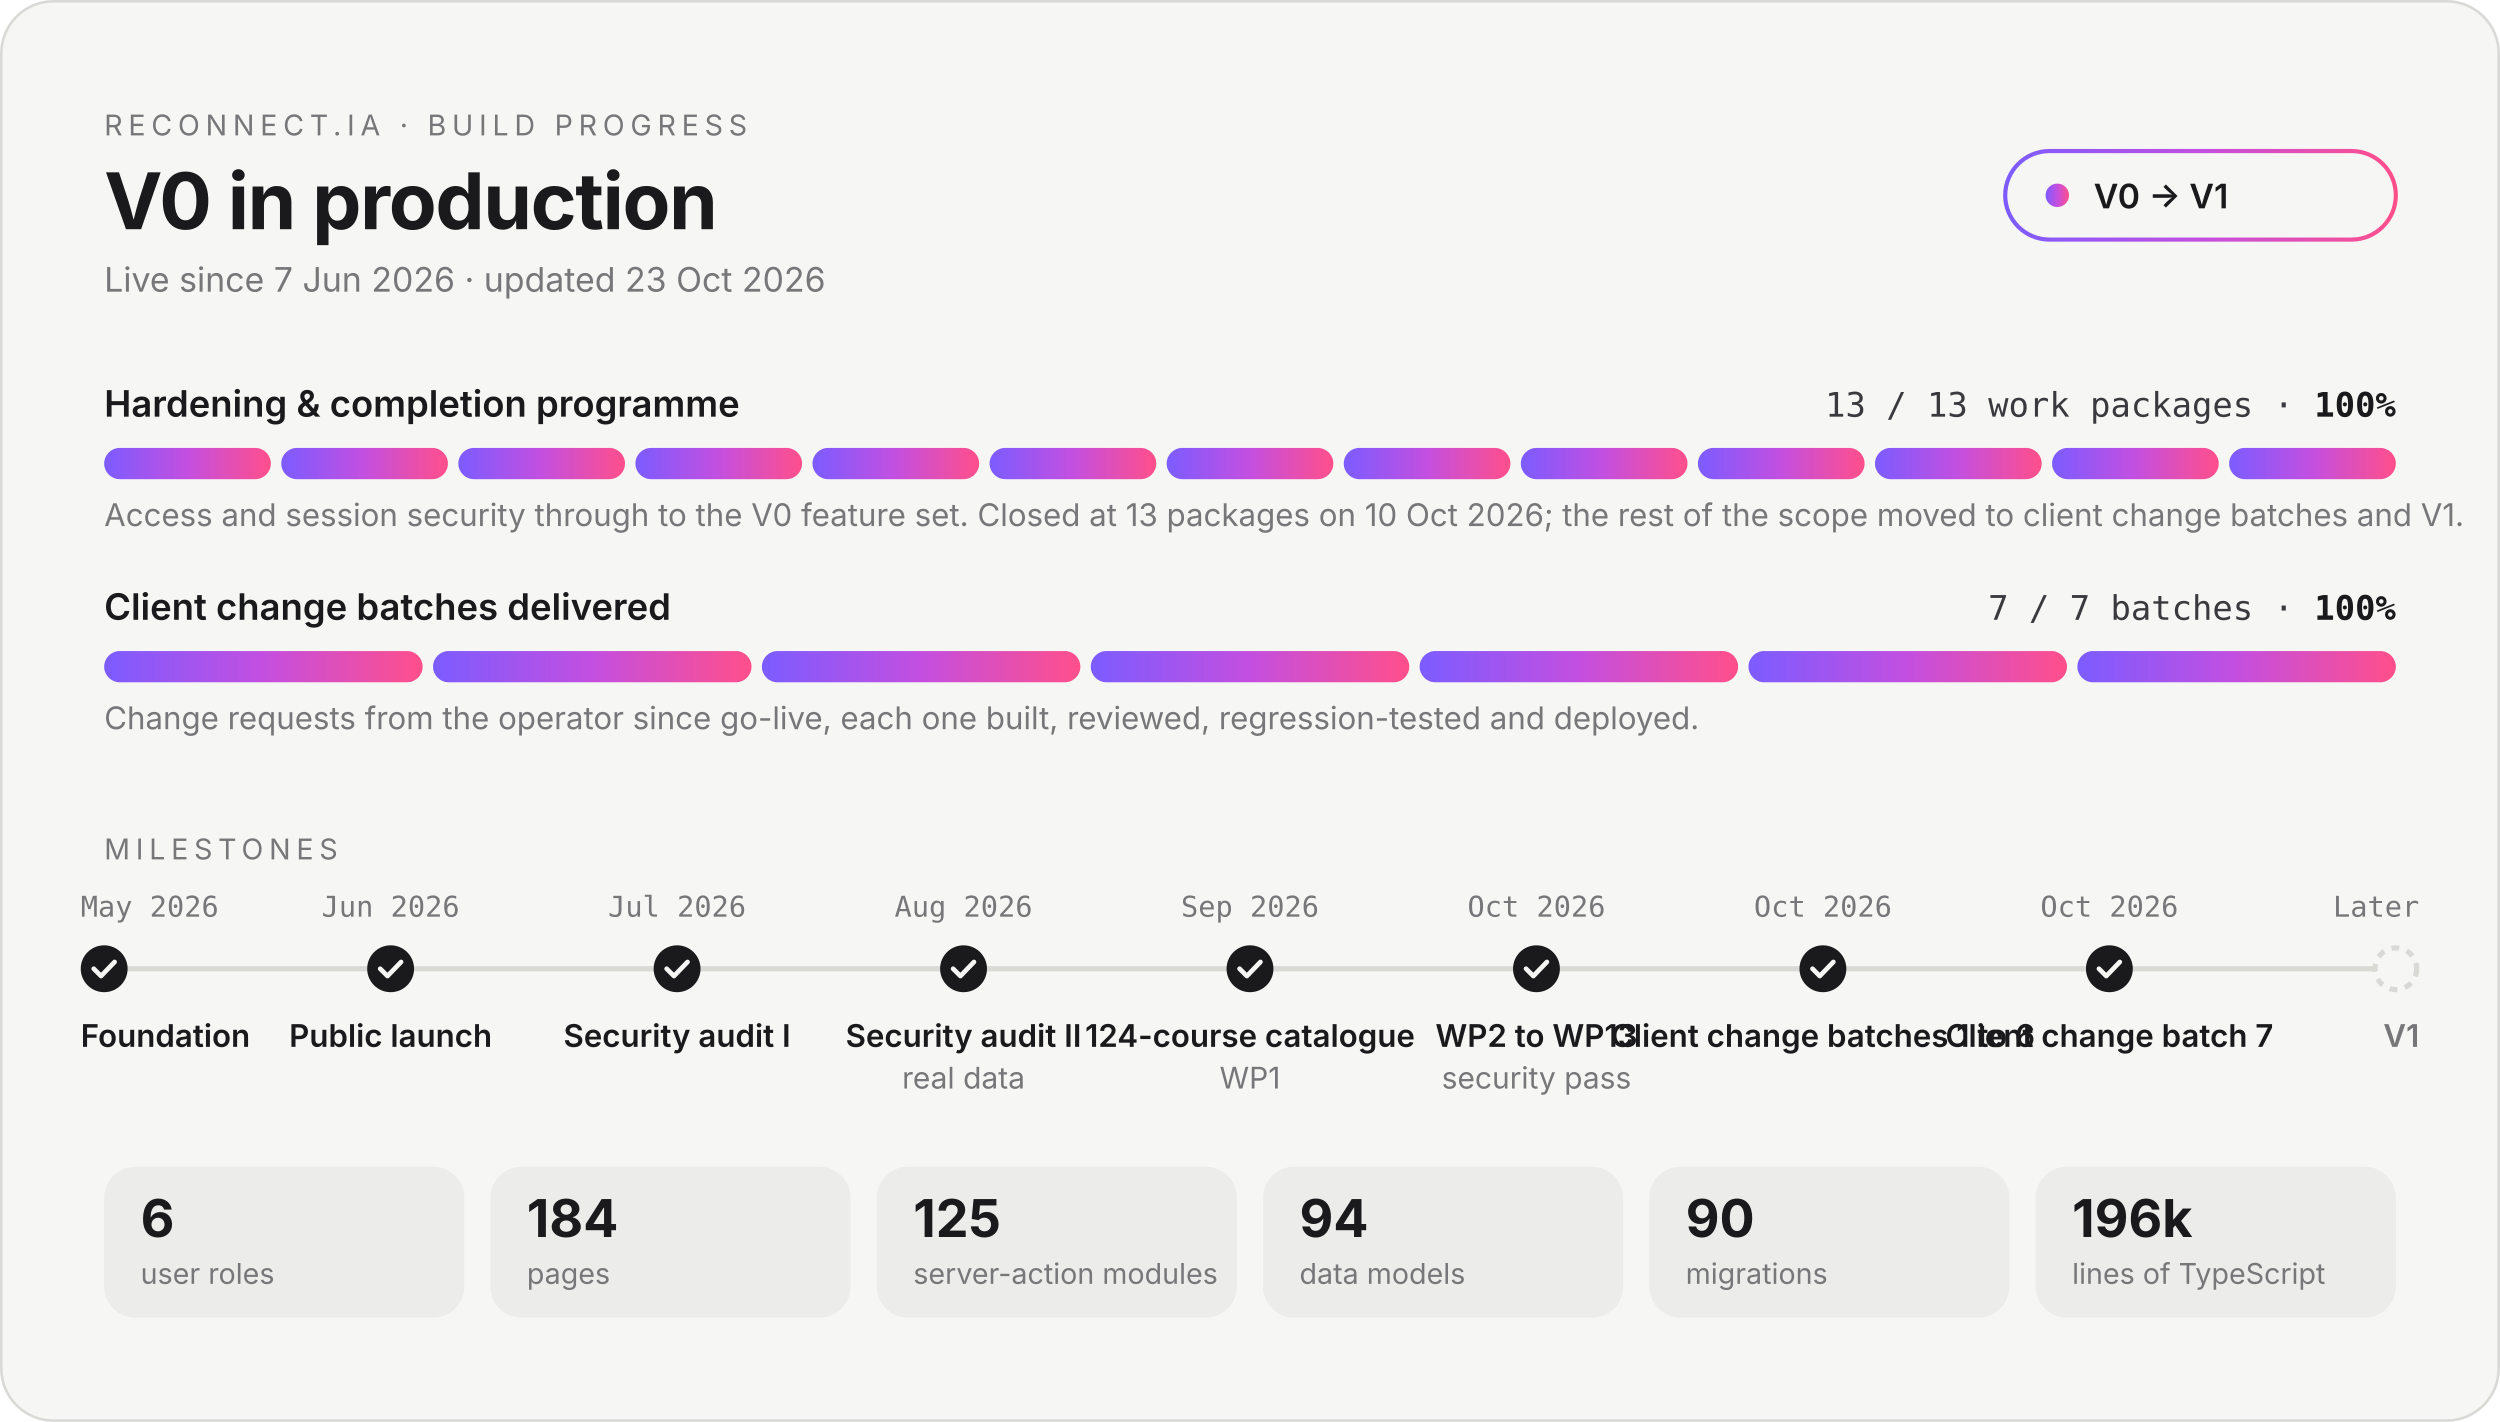
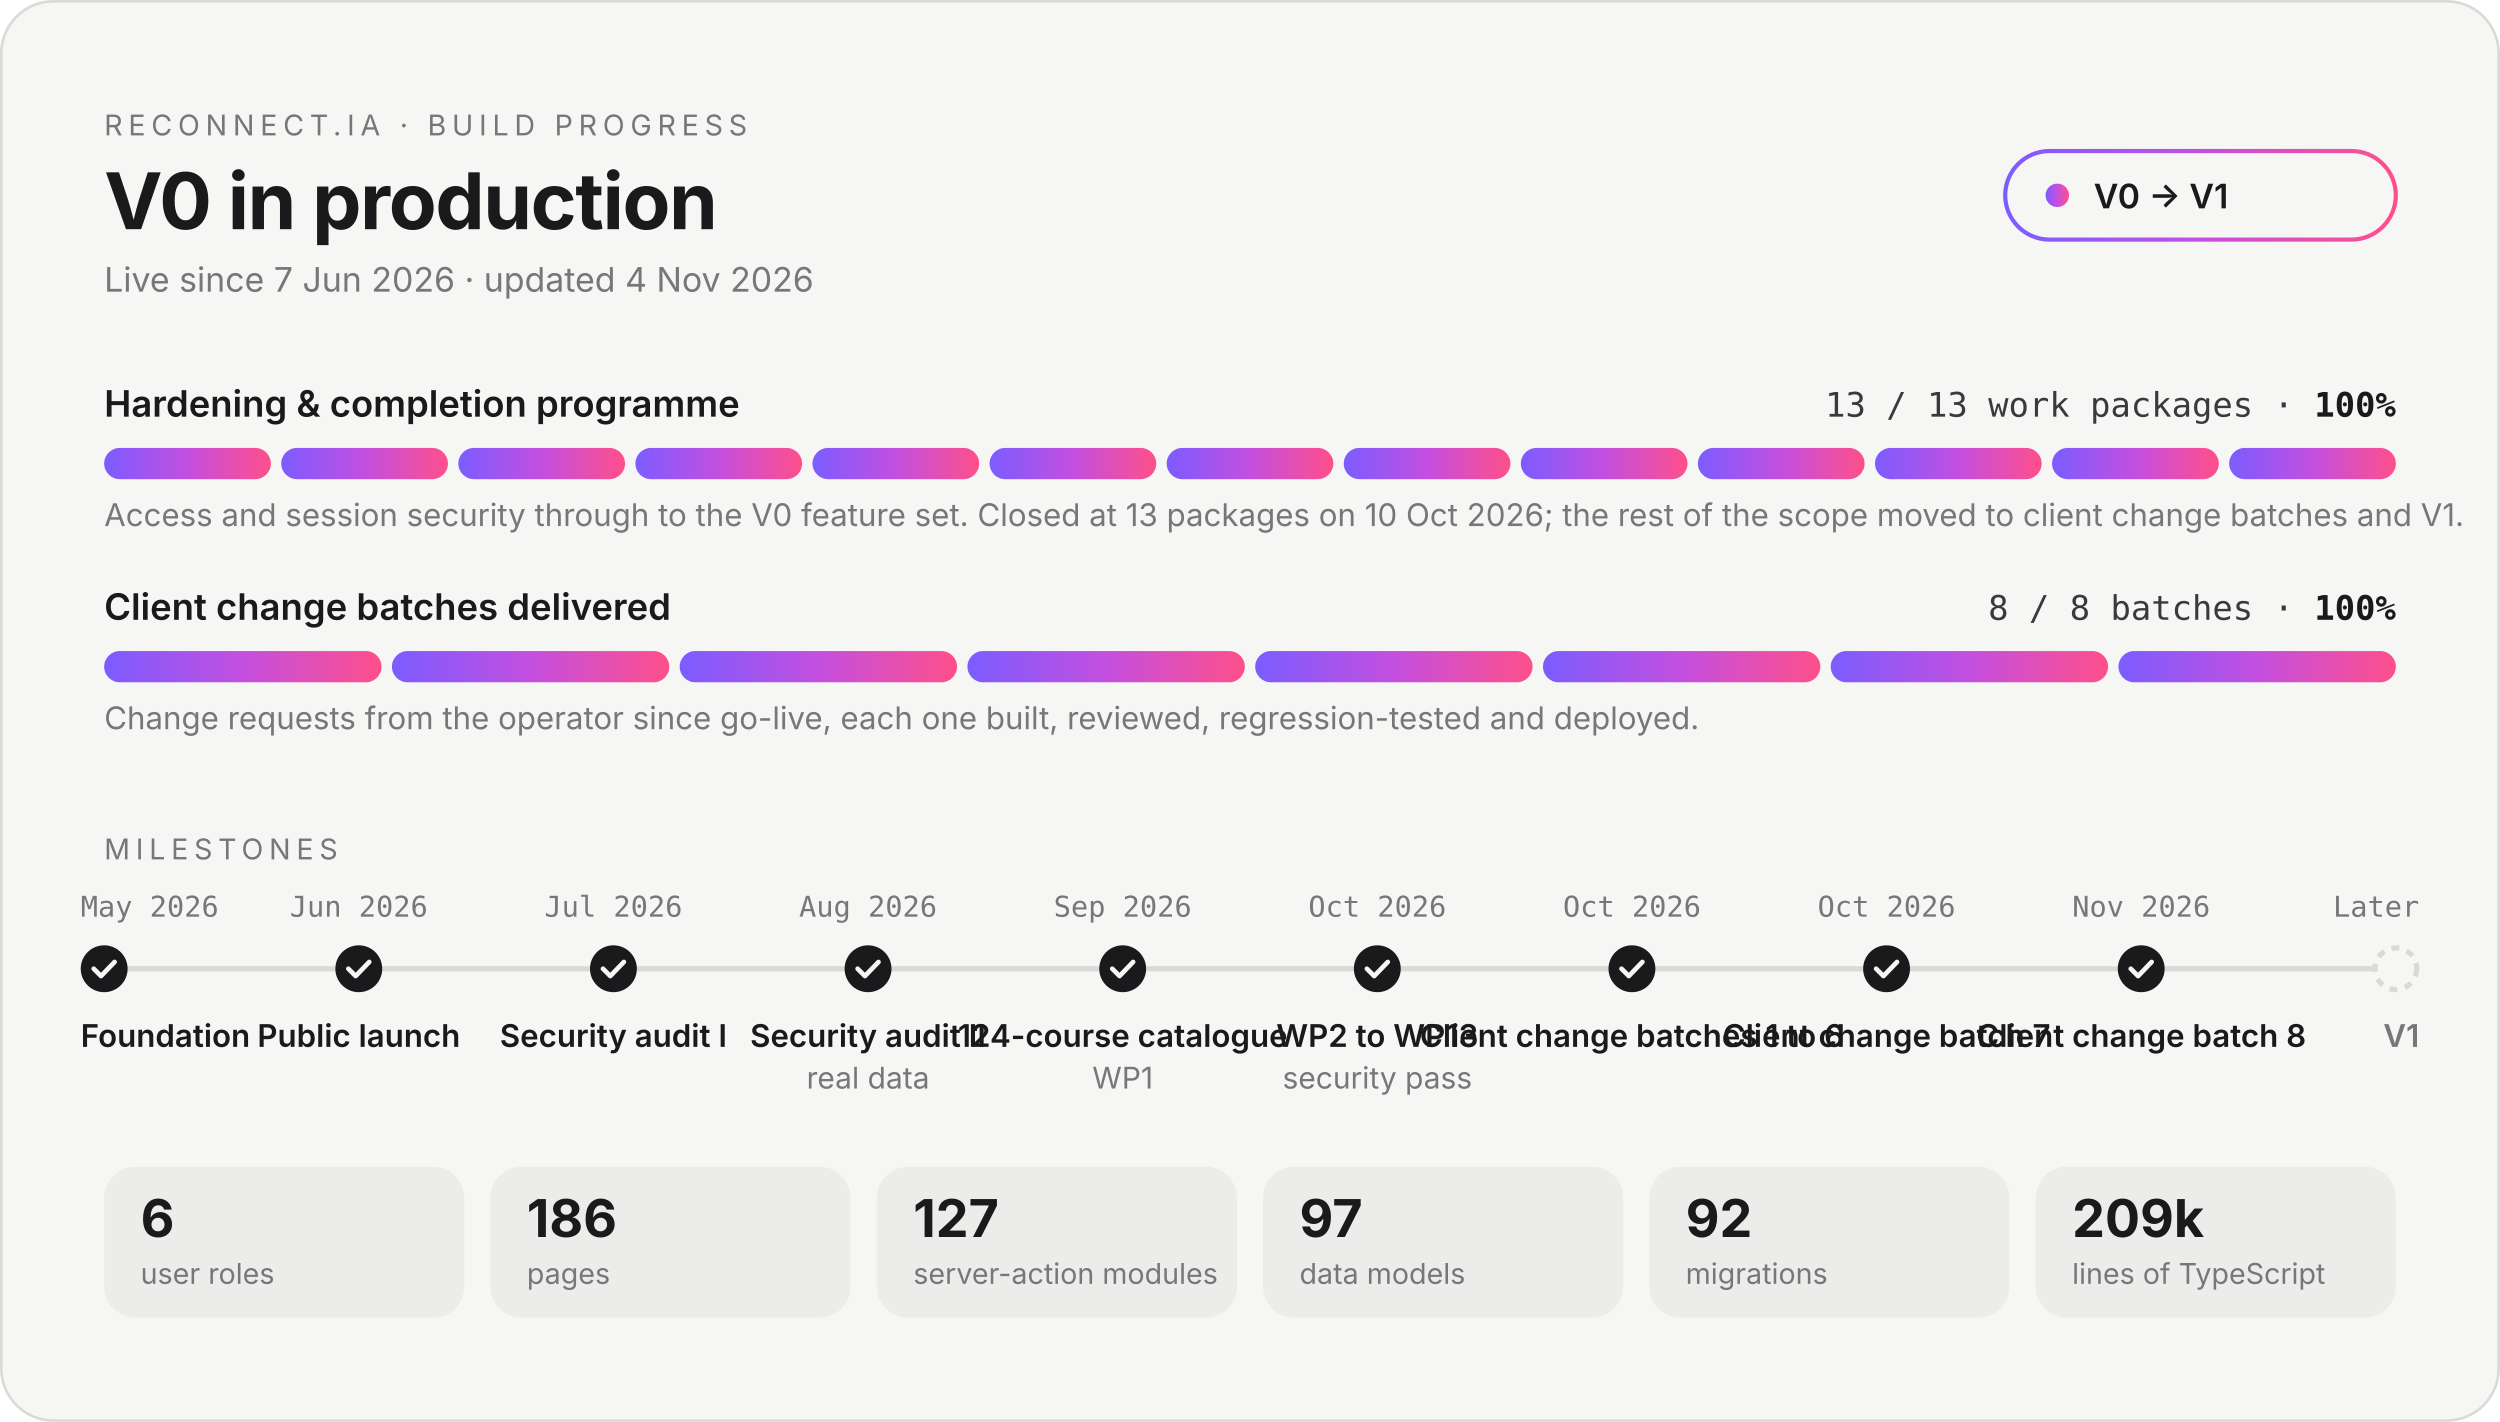
<svg xmlns="http://www.w3.org/2000/svg" width="960" height="546" viewBox="0 0 960 546" role="img" aria-label="Reconnect.iA build progress">
  <defs>
    <linearGradient id="gL" x1="0" x2="1" y1="0" y2="0">
      <stop offset="0" stop-color="#7C5CFF" />
      <stop offset="0.5" stop-color="#C34FE0" />
      <stop offset="1" stop-color="#FF4F8B" />
    </linearGradient>
  </defs>
  <rect x="0.5" y="0.5" width="959" height="545" rx="20" fill="#F6F6F4" stroke="#D9D9D6" />
  <text x="40" y="52" font-family="Inter, -apple-system, 'Segoe UI', Helvetica, Arial, sans-serif" font-size="11" letter-spacing="2.2" fill="#77777A">RECONNECT.IA · BUILD PROGRESS</text>
  <text x="40" y="88" font-family="Inter, -apple-system, 'Segoe UI', Helvetica, Arial, sans-serif" font-size="30" font-weight="700" letter-spacing="-0.5" fill="#1A1A1C">V0 in production</text>
-   <text x="40" y="112" font-family="Inter, -apple-system, 'Segoe UI', Helvetica, Arial, sans-serif" font-size="13" fill="#77777A">Live since 7 Jun 2026 · updated 23 Oct 2026</text>
+   <text x="40" y="112" font-family="Inter, -apple-system, 'Segoe UI', Helvetica, Arial, sans-serif" font-size="13" fill="#77777A">Live since 7 Jun 2026 · updated 4 Nov 2026</text>
  <rect x="770" y="58" width="150" height="34" rx="17" fill="none" stroke="url(#gL)" stroke-width="1.6" />
  <circle cx="790" cy="75" r="4.5" fill="url(#gL)">
    <animate attributeName="opacity" values="1;.35;1" dur="2.4s" repeatCount="indefinite" />
  </circle>
  <text x="804" y="80" font-family="Inter, -apple-system, 'Segoe UI', Helvetica, Arial, sans-serif" font-size="13" font-weight="600" fill="#1A1A1C">V0 → V1</text>
  <text x="40" y="160" font-family="Inter, -apple-system, 'Segoe UI', Helvetica, Arial, sans-serif" font-size="14" font-weight="600" fill="#1A1A1C">Hardening &amp; completion programme</text>
  <text x="920" y="160" text-anchor="end" font-family="'JetBrains Mono', ui-monospace, SFMono-Regular, Consolas, monospace" font-size="13" fill="#3A3A3E">13 / 13 work packages · <tspan font-weight="700" fill="#1A1A1C">100%</tspan>
  </text>
  <rect x="40.00" y="172" width="64.00" height="12" rx="6" fill="url(#gL)" />
  <rect x="108.00" y="172" width="64.00" height="12" rx="6" fill="url(#gL)" />
  <rect x="176.00" y="172" width="64.00" height="12" rx="6" fill="url(#gL)" />
  <rect x="244.00" y="172" width="64.00" height="12" rx="6" fill="url(#gL)" />
  <rect x="312.00" y="172" width="64.00" height="12" rx="6" fill="url(#gL)" />
  <rect x="380.00" y="172" width="64.00" height="12" rx="6" fill="url(#gL)" />
  <rect x="448.00" y="172" width="64.00" height="12" rx="6" fill="url(#gL)" />
  <rect x="516.00" y="172" width="64.00" height="12" rx="6" fill="url(#gL)" />
  <rect x="584.00" y="172" width="64.00" height="12" rx="6" fill="url(#gL)" />
  <rect x="652.00" y="172" width="64.00" height="12" rx="6" fill="url(#gL)" />
  <rect x="720.00" y="172" width="64.00" height="12" rx="6" fill="url(#gL)" />
  <rect x="788.00" y="172" width="64.00" height="12" rx="6" fill="url(#gL)" />
  <rect x="856.00" y="172" width="64.00" height="12" rx="6" fill="url(#gL)" />
  <text x="40" y="202" font-family="Inter, -apple-system, 'Segoe UI', Helvetica, Arial, sans-serif" font-size="12" fill="#77777A">Access and session security through to the V0 feature set. Closed at 13 packages on 10 Oct 2026; the rest of the scope moved to client change batches and V1.</text>
  <text x="40" y="238" font-family="Inter, -apple-system, 'Segoe UI', Helvetica, Arial, sans-serif" font-size="14" font-weight="600" fill="#1A1A1C">Client change batches delivered</text>
-   <text x="920" y="238" text-anchor="end" font-family="'JetBrains Mono', ui-monospace, SFMono-Regular, Consolas, monospace" font-size="13" fill="#3A3A3E">7 / 7 batches · <tspan font-weight="700" fill="#1A1A1C">100%</tspan>
+   <text x="920" y="238" text-anchor="end" font-family="'JetBrains Mono', ui-monospace, SFMono-Regular, Consolas, monospace" font-size="13" fill="#3A3A3E">8 / 8 batches · <tspan font-weight="700" fill="#1A1A1C">100%</tspan>
  </text>
-   <rect x="40.00" y="250" width="122.29" height="12" rx="6" fill="url(#gL)" />
-   <rect x="166.29" y="250" width="122.29" height="12" rx="6" fill="url(#gL)" />
-   <rect x="292.57" y="250" width="122.29" height="12" rx="6" fill="url(#gL)" />
-   <rect x="418.86" y="250" width="122.29" height="12" rx="6" fill="url(#gL)" />
-   <rect x="545.14" y="250" width="122.29" height="12" rx="6" fill="url(#gL)" />
-   <rect x="671.43" y="250" width="122.29" height="12" rx="6" fill="url(#gL)" />
-   <rect x="797.71" y="250" width="122.29" height="12" rx="6" fill="url(#gL)" />
+   <rect x="40.00" y="250" width="106.50" height="12" rx="6" fill="url(#gL)" />
+   <rect x="150.50" y="250" width="106.50" height="12" rx="6" fill="url(#gL)" />
+   <rect x="261.00" y="250" width="106.50" height="12" rx="6" fill="url(#gL)" />
+   <rect x="371.50" y="250" width="106.50" height="12" rx="6" fill="url(#gL)" />
+   <rect x="482.00" y="250" width="106.50" height="12" rx="6" fill="url(#gL)" />
+   <rect x="592.50" y="250" width="106.50" height="12" rx="6" fill="url(#gL)" />
+   <rect x="703.00" y="250" width="106.50" height="12" rx="6" fill="url(#gL)" />
+   <rect x="813.50" y="250" width="106.50" height="12" rx="6" fill="url(#gL)" />
  <text x="40" y="280" font-family="Inter, -apple-system, 'Segoe UI', Helvetica, Arial, sans-serif" font-size="12" fill="#77777A">Change requests from the operator since go-live, each one built, reviewed, regression-tested and deployed.</text>
  <text x="40" y="330" font-family="Inter, -apple-system, 'Segoe UI', Helvetica, Arial, sans-serif" font-size="11" letter-spacing="2.2" fill="#77777A">MILESTONES</text>
  <line x1="40" y1="372" x2="920" y2="372" stroke="#D9D9D6" stroke-width="2" />
-   <line x1="40" y1="372" x2="810" y2="372" stroke="url(#gL)" stroke-width="3" />
+   <line x1="40" y1="372" x2="822.222" y2="372" stroke="url(#gL)" stroke-width="3" />
  <text x="31" y="352" text-anchor="start" font-family="'JetBrains Mono', ui-monospace, SFMono-Regular, Consolas, monospace" font-size="11" fill="#77777A">May 2026</text>
  <circle cx="40" cy="372" r="9" fill="#1A1A1C" />
  <path d="M36 372 l2.8 2.8 l5.2 -5.4" fill="none" stroke="#F6F6F4" stroke-width="1.8" stroke-linecap="round" stroke-linejoin="round" />
  <text x="31" y="402" text-anchor="start" font-family="Inter, -apple-system, 'Segoe UI', Helvetica, Arial, sans-serif" font-size="12" font-weight="600" fill="#1A1A1C">Foundation</text>
-   <text x="150" y="352" text-anchor="middle" font-family="'JetBrains Mono', ui-monospace, SFMono-Regular, Consolas, monospace" font-size="11" fill="#77777A">Jun 2026</text>
-   <circle cx="150" cy="372" r="9" fill="#1A1A1C" />
-   <path d="M146 372 l2.8 2.8 l5.2 -5.4" fill="none" stroke="#F6F6F4" stroke-width="1.8" stroke-linecap="round" stroke-linejoin="round" />
-   <text x="150" y="402" text-anchor="middle" font-family="Inter, -apple-system, 'Segoe UI', Helvetica, Arial, sans-serif" font-size="12" font-weight="600" fill="#1A1A1C">Public launch</text>
-   <text x="260" y="352" text-anchor="middle" font-family="'JetBrains Mono', ui-monospace, SFMono-Regular, Consolas, monospace" font-size="11" fill="#77777A">Jul 2026</text>
-   <circle cx="260" cy="372" r="9" fill="#1A1A1C" />
-   <path d="M256 372 l2.8 2.8 l5.2 -5.4" fill="none" stroke="#F6F6F4" stroke-width="1.8" stroke-linecap="round" stroke-linejoin="round" />
-   <text x="260" y="402" text-anchor="middle" font-family="Inter, -apple-system, 'Segoe UI', Helvetica, Arial, sans-serif" font-size="12" font-weight="600" fill="#1A1A1C">Security audit I</text>
-   <text x="370" y="352" text-anchor="middle" font-family="'JetBrains Mono', ui-monospace, SFMono-Regular, Consolas, monospace" font-size="11" fill="#77777A">Aug 2026</text>
-   <circle cx="370" cy="372" r="9" fill="#1A1A1C" />
-   <path d="M366 372 l2.8 2.8 l5.2 -5.4" fill="none" stroke="#F6F6F4" stroke-width="1.8" stroke-linecap="round" stroke-linejoin="round" />
-   <text x="370" y="402" text-anchor="middle" font-family="Inter, -apple-system, 'Segoe UI', Helvetica, Arial, sans-serif" font-size="12" font-weight="600" fill="#1A1A1C">Security audit II</text>
-   <text x="370" y="418" text-anchor="middle" font-family="Inter, -apple-system, 'Segoe UI', Helvetica, Arial, sans-serif" font-size="11.5" fill="#77777A">real data</text>
-   <text x="480" y="352" text-anchor="middle" font-family="'JetBrains Mono', ui-monospace, SFMono-Regular, Consolas, monospace" font-size="11" fill="#77777A">Sep 2026</text>
-   <circle cx="480" cy="372" r="9" fill="#1A1A1C" />
-   <path d="M476 372 l2.8 2.8 l5.2 -5.4" fill="none" stroke="#F6F6F4" stroke-width="1.8" stroke-linecap="round" stroke-linejoin="round" />
-   <text x="480" y="402" text-anchor="middle" font-family="Inter, -apple-system, 'Segoe UI', Helvetica, Arial, sans-serif" font-size="12" font-weight="600" fill="#1A1A1C">124-course catalogue</text>
-   <text x="480" y="418" text-anchor="middle" font-family="Inter, -apple-system, 'Segoe UI', Helvetica, Arial, sans-serif" font-size="11.5" fill="#77777A">WP1</text>
-   <text x="590" y="352" text-anchor="middle" font-family="'JetBrains Mono', ui-monospace, SFMono-Regular, Consolas, monospace" font-size="11" fill="#77777A">Oct 2026</text>
-   <circle cx="590" cy="372" r="9" fill="#1A1A1C" />
-   <path d="M586 372 l2.8 2.8 l5.2 -5.4" fill="none" stroke="#F6F6F4" stroke-width="1.8" stroke-linecap="round" stroke-linejoin="round" />
-   <text x="590" y="402" text-anchor="middle" font-family="Inter, -apple-system, 'Segoe UI', Helvetica, Arial, sans-serif" font-size="12" font-weight="600" fill="#1A1A1C">WP2 to WP13</text>
-   <text x="590" y="418" text-anchor="middle" font-family="Inter, -apple-system, 'Segoe UI', Helvetica, Arial, sans-serif" font-size="11.5" fill="#77777A">security pass</text>
-   <text x="700" y="352" text-anchor="middle" font-family="'JetBrains Mono', ui-monospace, SFMono-Regular, Consolas, monospace" font-size="11" fill="#77777A">Oct 2026</text>
-   <circle cx="700" cy="372" r="9" fill="#1A1A1C" />
-   <path d="M696 372 l2.8 2.8 l5.2 -5.4" fill="none" stroke="#F6F6F4" stroke-width="1.8" stroke-linecap="round" stroke-linejoin="round" />
-   <text x="700" y="402" text-anchor="middle" font-family="Inter, -apple-system, 'Segoe UI', Helvetica, Arial, sans-serif" font-size="12" font-weight="600" fill="#1A1A1C">Client change batches 1 to 6</text>
-   <text x="810" y="352" text-anchor="middle" font-family="'JetBrains Mono', ui-monospace, SFMono-Regular, Consolas, monospace" font-size="11" fill="#77777A">Oct 2026</text>
-   <circle cx="810" cy="372" r="9" fill="#1A1A1C" />
-   <path d="M806 372 l2.8 2.8 l5.2 -5.4" fill="none" stroke="#F6F6F4" stroke-width="1.8" stroke-linecap="round" stroke-linejoin="round" />
-   <text x="810" y="402" text-anchor="middle" font-family="Inter, -apple-system, 'Segoe UI', Helvetica, Arial, sans-serif" font-size="12" font-weight="600" fill="#1A1A1C">Client change batch 7</text>
+   <text x="137.778" y="352" text-anchor="middle" font-family="'JetBrains Mono', ui-monospace, SFMono-Regular, Consolas, monospace" font-size="11" fill="#77777A">Jun 2026</text>
+   <circle cx="137.778" cy="372" r="9" fill="#1A1A1C" />
+   <path d="M133.778 372 l2.8 2.8 l5.2 -5.4" fill="none" stroke="#F6F6F4" stroke-width="1.8" stroke-linecap="round" stroke-linejoin="round" />
+   <text x="137.778" y="402" text-anchor="middle" font-family="Inter, -apple-system, 'Segoe UI', Helvetica, Arial, sans-serif" font-size="12" font-weight="600" fill="#1A1A1C">Public launch</text>
+   <text x="235.556" y="352" text-anchor="middle" font-family="'JetBrains Mono', ui-monospace, SFMono-Regular, Consolas, monospace" font-size="11" fill="#77777A">Jul 2026</text>
+   <circle cx="235.556" cy="372" r="9" fill="#1A1A1C" />
+   <path d="M231.556 372 l2.8 2.8 l5.2 -5.4" fill="none" stroke="#F6F6F4" stroke-width="1.8" stroke-linecap="round" stroke-linejoin="round" />
+   <text x="235.556" y="402" text-anchor="middle" font-family="Inter, -apple-system, 'Segoe UI', Helvetica, Arial, sans-serif" font-size="12" font-weight="600" fill="#1A1A1C">Security audit I</text>
+   <text x="333.333" y="352" text-anchor="middle" font-family="'JetBrains Mono', ui-monospace, SFMono-Regular, Consolas, monospace" font-size="11" fill="#77777A">Aug 2026</text>
+   <circle cx="333.333" cy="372" r="9" fill="#1A1A1C" />
+   <path d="M329.333 372 l2.8 2.8 l5.2 -5.4" fill="none" stroke="#F6F6F4" stroke-width="1.8" stroke-linecap="round" stroke-linejoin="round" />
+   <text x="333.333" y="402" text-anchor="middle" font-family="Inter, -apple-system, 'Segoe UI', Helvetica, Arial, sans-serif" font-size="12" font-weight="600" fill="#1A1A1C">Security audit II</text>
+   <text x="333.333" y="418" text-anchor="middle" font-family="Inter, -apple-system, 'Segoe UI', Helvetica, Arial, sans-serif" font-size="11.5" fill="#77777A">real data</text>
+   <text x="431.111" y="352" text-anchor="middle" font-family="'JetBrains Mono', ui-monospace, SFMono-Regular, Consolas, monospace" font-size="11" fill="#77777A">Sep 2026</text>
+   <circle cx="431.111" cy="372" r="9" fill="#1A1A1C" />
+   <path d="M427.111 372 l2.8 2.8 l5.2 -5.4" fill="none" stroke="#F6F6F4" stroke-width="1.8" stroke-linecap="round" stroke-linejoin="round" />
+   <text x="431.111" y="402" text-anchor="middle" font-family="Inter, -apple-system, 'Segoe UI', Helvetica, Arial, sans-serif" font-size="12" font-weight="600" fill="#1A1A1C">124-course catalogue</text>
+   <text x="431.111" y="418" text-anchor="middle" font-family="Inter, -apple-system, 'Segoe UI', Helvetica, Arial, sans-serif" font-size="11.5" fill="#77777A">WP1</text>
+   <text x="528.889" y="352" text-anchor="middle" font-family="'JetBrains Mono', ui-monospace, SFMono-Regular, Consolas, monospace" font-size="11" fill="#77777A">Oct 2026</text>
+   <circle cx="528.889" cy="372" r="9" fill="#1A1A1C" />
+   <path d="M524.889 372 l2.8 2.8 l5.2 -5.4" fill="none" stroke="#F6F6F4" stroke-width="1.8" stroke-linecap="round" stroke-linejoin="round" />
+   <text x="528.889" y="402" text-anchor="middle" font-family="Inter, -apple-system, 'Segoe UI', Helvetica, Arial, sans-serif" font-size="12" font-weight="600" fill="#1A1A1C">WP2 to WP13</text>
+   <text x="528.889" y="418" text-anchor="middle" font-family="Inter, -apple-system, 'Segoe UI', Helvetica, Arial, sans-serif" font-size="11.5" fill="#77777A">security pass</text>
+   <text x="626.667" y="352" text-anchor="middle" font-family="'JetBrains Mono', ui-monospace, SFMono-Regular, Consolas, monospace" font-size="11" fill="#77777A">Oct 2026</text>
+   <circle cx="626.667" cy="372" r="9" fill="#1A1A1C" />
+   <path d="M622.667 372 l2.8 2.8 l5.2 -5.4" fill="none" stroke="#F6F6F4" stroke-width="1.8" stroke-linecap="round" stroke-linejoin="round" />
+   <text x="626.667" y="402" text-anchor="middle" font-family="Inter, -apple-system, 'Segoe UI', Helvetica, Arial, sans-serif" font-size="12" font-weight="600" fill="#1A1A1C">Client change batches 1 to 6</text>
+   <text x="724.444" y="352" text-anchor="middle" font-family="'JetBrains Mono', ui-monospace, SFMono-Regular, Consolas, monospace" font-size="11" fill="#77777A">Oct 2026</text>
+   <circle cx="724.444" cy="372" r="9" fill="#1A1A1C" />
+   <path d="M720.444 372 l2.8 2.8 l5.2 -5.4" fill="none" stroke="#F6F6F4" stroke-width="1.8" stroke-linecap="round" stroke-linejoin="round" />
+   <text x="724.444" y="402" text-anchor="middle" font-family="Inter, -apple-system, 'Segoe UI', Helvetica, Arial, sans-serif" font-size="12" font-weight="600" fill="#1A1A1C">Client change batch 7</text>
+   <text x="822.222" y="352" text-anchor="middle" font-family="'JetBrains Mono', ui-monospace, SFMono-Regular, Consolas, monospace" font-size="11" fill="#77777A">Nov 2026</text>
+   <circle cx="822.222" cy="372" r="9" fill="#1A1A1C" />
+   <path d="M818.222 372 l2.8 2.8 l5.2 -5.4" fill="none" stroke="#F6F6F4" stroke-width="1.8" stroke-linecap="round" stroke-linejoin="round" />
+   <text x="822.222" y="402" text-anchor="middle" font-family="Inter, -apple-system, 'Segoe UI', Helvetica, Arial, sans-serif" font-size="12" font-weight="600" fill="#1A1A1C">Client change batch 8</text>
  <text x="929" y="352" text-anchor="end" font-family="'JetBrains Mono', ui-monospace, SFMono-Regular, Consolas, monospace" font-size="11" fill="#77777A">Later</text>
  <circle cx="920" cy="372" r="8" fill="#F6F6F4" stroke="#D9D9D6" stroke-width="2" stroke-dasharray="3 3" />
  <text x="929" y="402" text-anchor="end" font-family="Inter, -apple-system, 'Segoe UI', Helvetica, Arial, sans-serif" font-size="12" font-weight="600" fill="#77777A">V1</text>
  <rect x="40.0" y="448" width="138.3" height="58" rx="12" fill="#ECECEA" />
  <text x="54.0" y="475" font-family="Inter, -apple-system, 'Segoe UI', Helvetica, Arial, sans-serif" font-size="20" font-weight="700" fill="#1A1A1C">6</text>
  <text x="54.0" y="493" font-family="Inter, -apple-system, 'Segoe UI', Helvetica, Arial, sans-serif" font-size="11" fill="#77777A">user roles</text>
  <rect x="188.3" y="448" width="138.3" height="58" rx="12" fill="#ECECEA" />
-   <text x="202.3" y="475" font-family="Inter, -apple-system, 'Segoe UI', Helvetica, Arial, sans-serif" font-size="20" font-weight="700" fill="#1A1A1C">184</text>
+   <text x="202.3" y="475" font-family="Inter, -apple-system, 'Segoe UI', Helvetica, Arial, sans-serif" font-size="20" font-weight="700" fill="#1A1A1C">186</text>
  <text x="202.3" y="493" font-family="Inter, -apple-system, 'Segoe UI', Helvetica, Arial, sans-serif" font-size="11" fill="#77777A">pages</text>
  <rect x="336.7" y="448" width="138.3" height="58" rx="12" fill="#ECECEA" />
-   <text x="350.7" y="475" font-family="Inter, -apple-system, 'Segoe UI', Helvetica, Arial, sans-serif" font-size="20" font-weight="700" fill="#1A1A1C">125</text>
+   <text x="350.7" y="475" font-family="Inter, -apple-system, 'Segoe UI', Helvetica, Arial, sans-serif" font-size="20" font-weight="700" fill="#1A1A1C">127</text>
  <text x="350.7" y="493" font-family="Inter, -apple-system, 'Segoe UI', Helvetica, Arial, sans-serif" font-size="11" fill="#77777A">server-action modules</text>
  <rect x="485.0" y="448" width="138.3" height="58" rx="12" fill="#ECECEA" />
-   <text x="499.0" y="475" font-family="Inter, -apple-system, 'Segoe UI', Helvetica, Arial, sans-serif" font-size="20" font-weight="700" fill="#1A1A1C">94</text>
+   <text x="499.0" y="475" font-family="Inter, -apple-system, 'Segoe UI', Helvetica, Arial, sans-serif" font-size="20" font-weight="700" fill="#1A1A1C">97</text>
  <text x="499.0" y="493" font-family="Inter, -apple-system, 'Segoe UI', Helvetica, Arial, sans-serif" font-size="11" fill="#77777A">data models</text>
  <rect x="633.3" y="448" width="138.3" height="58" rx="12" fill="#ECECEA" />
-   <text x="647.3" y="475" font-family="Inter, -apple-system, 'Segoe UI', Helvetica, Arial, sans-serif" font-size="20" font-weight="700" fill="#1A1A1C">90</text>
+   <text x="647.3" y="475" font-family="Inter, -apple-system, 'Segoe UI', Helvetica, Arial, sans-serif" font-size="20" font-weight="700" fill="#1A1A1C">92</text>
  <text x="647.3" y="493" font-family="Inter, -apple-system, 'Segoe UI', Helvetica, Arial, sans-serif" font-size="11" fill="#77777A">migrations</text>
  <rect x="781.7" y="448" width="138.3" height="58" rx="12" fill="#ECECEA" />
-   <text x="795.7" y="475" font-family="Inter, -apple-system, 'Segoe UI', Helvetica, Arial, sans-serif" font-size="20" font-weight="700" fill="#1A1A1C">196k</text>
+   <text x="795.7" y="475" font-family="Inter, -apple-system, 'Segoe UI', Helvetica, Arial, sans-serif" font-size="20" font-weight="700" fill="#1A1A1C">209k</text>
  <text x="795.7" y="493" font-family="Inter, -apple-system, 'Segoe UI', Helvetica, Arial, sans-serif" font-size="11" fill="#77777A">lines of TypeScript</text>
</svg>
